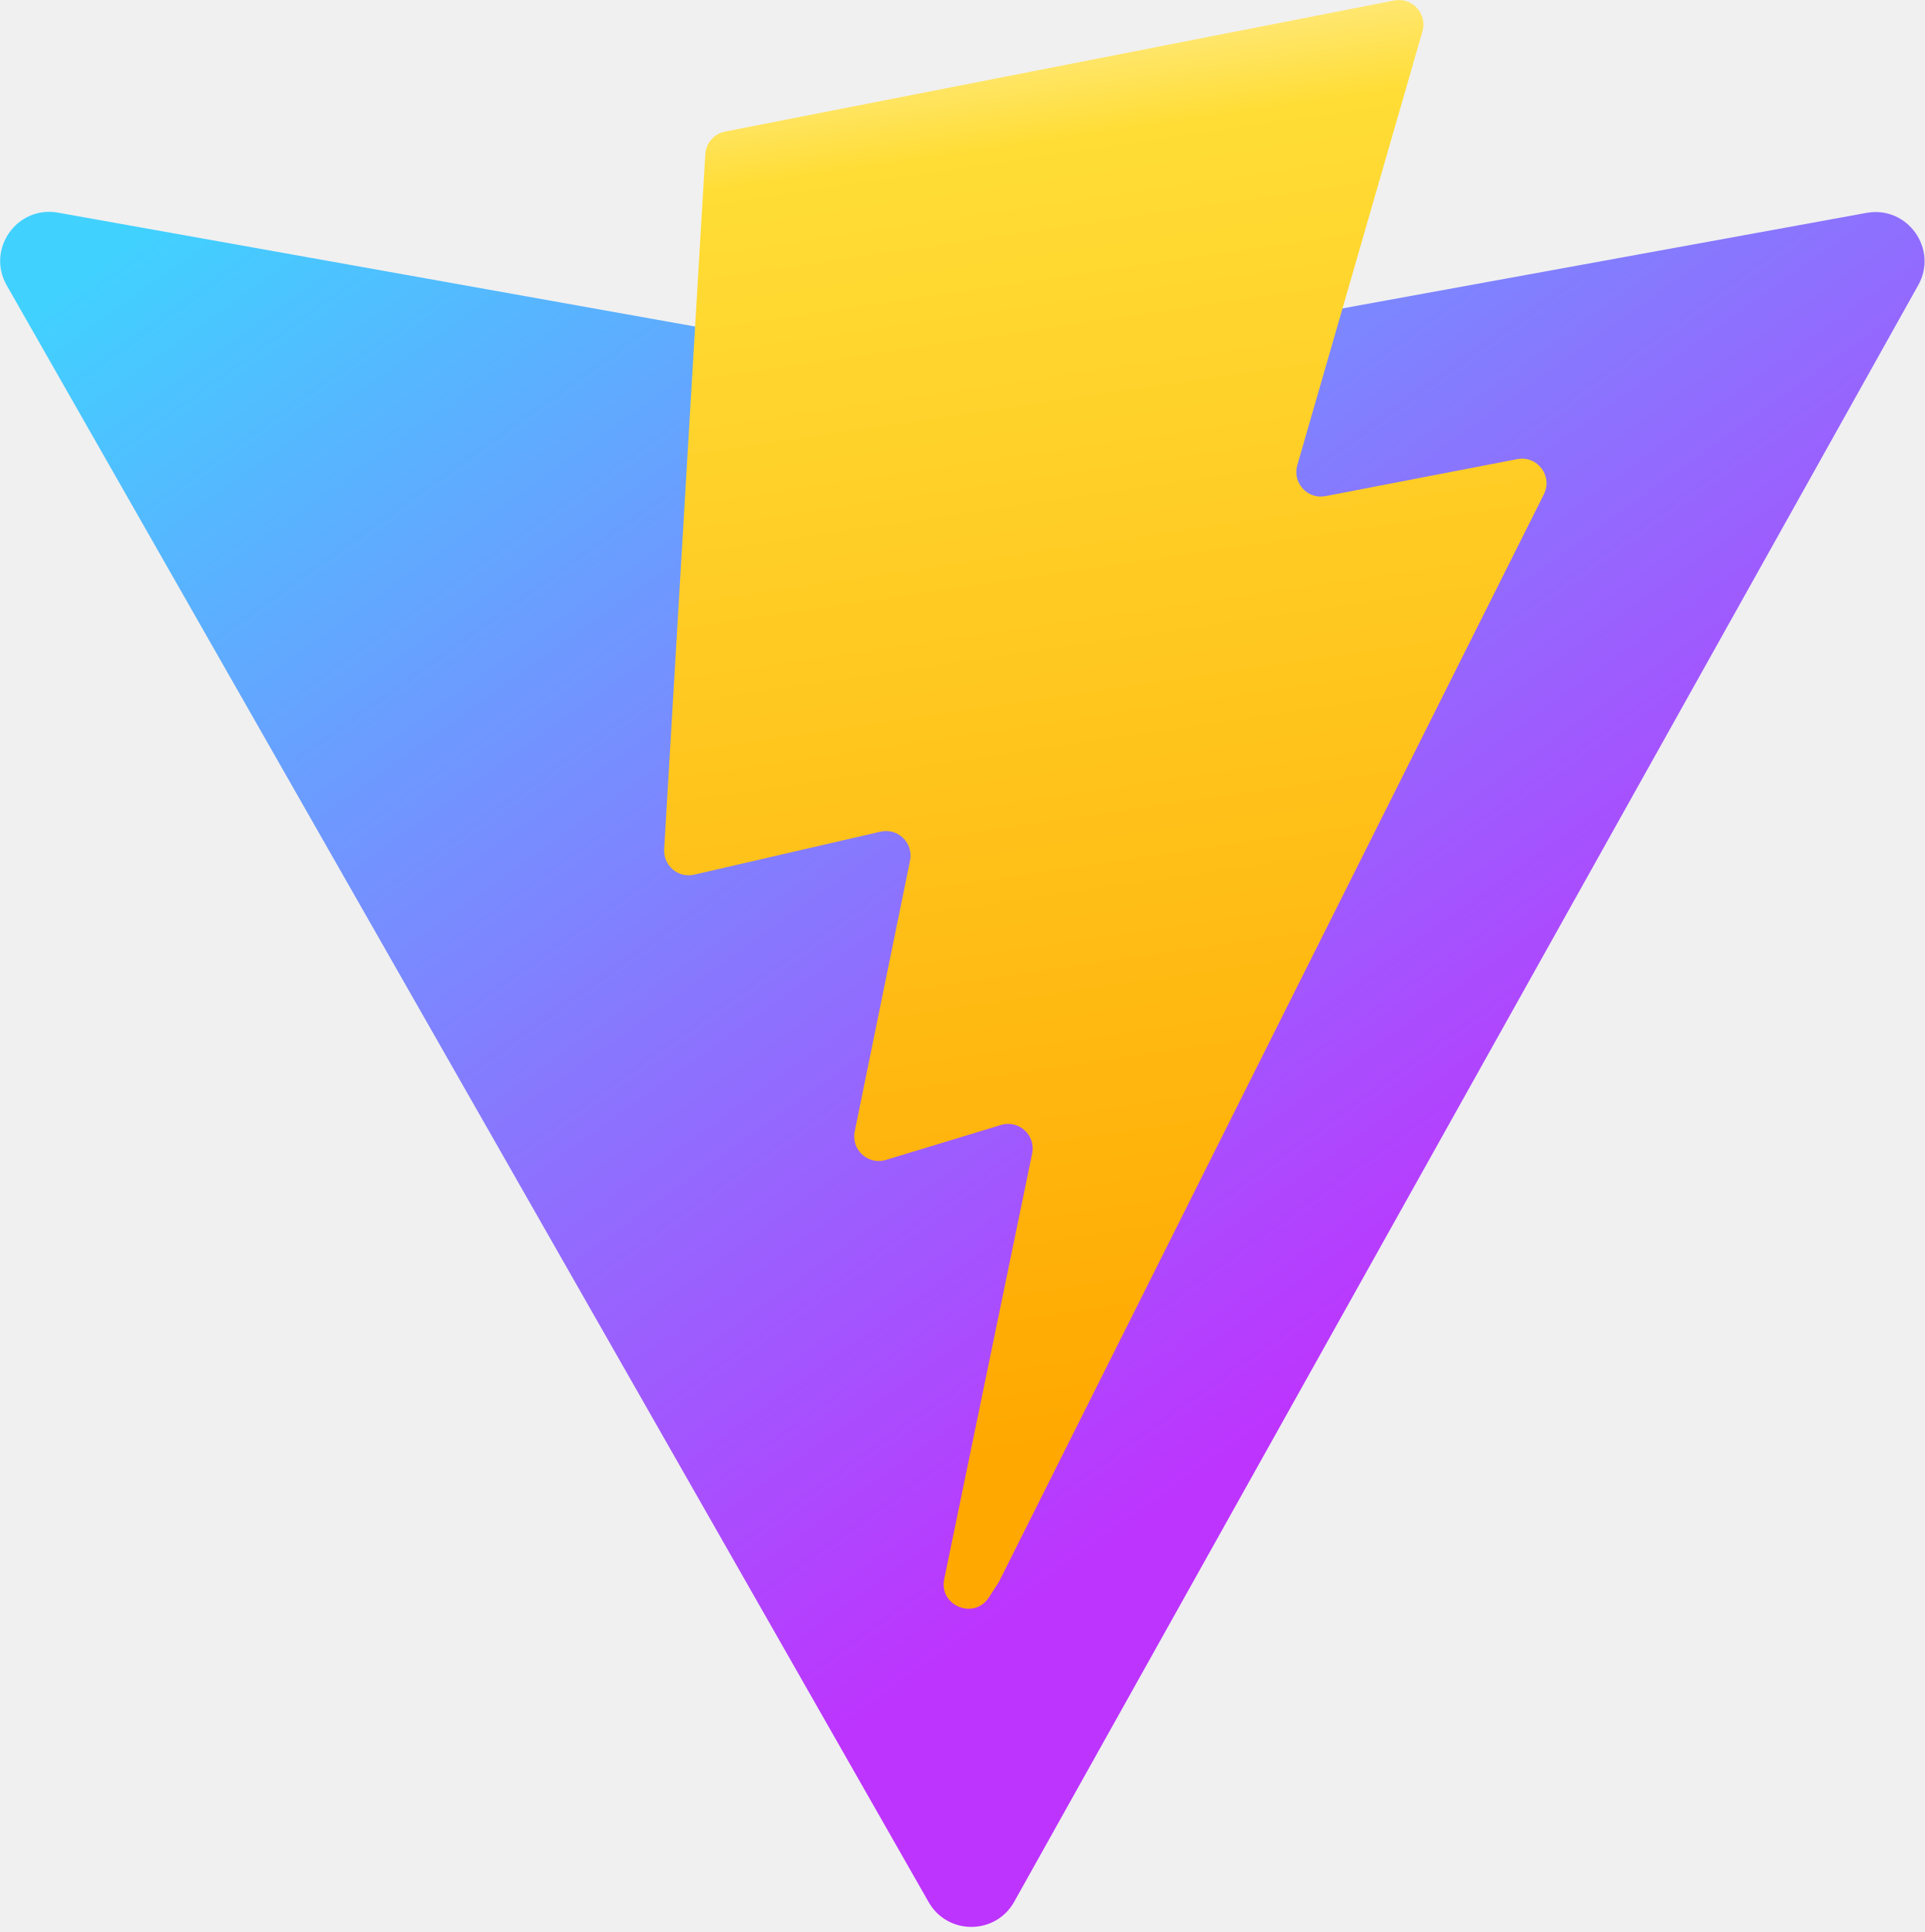
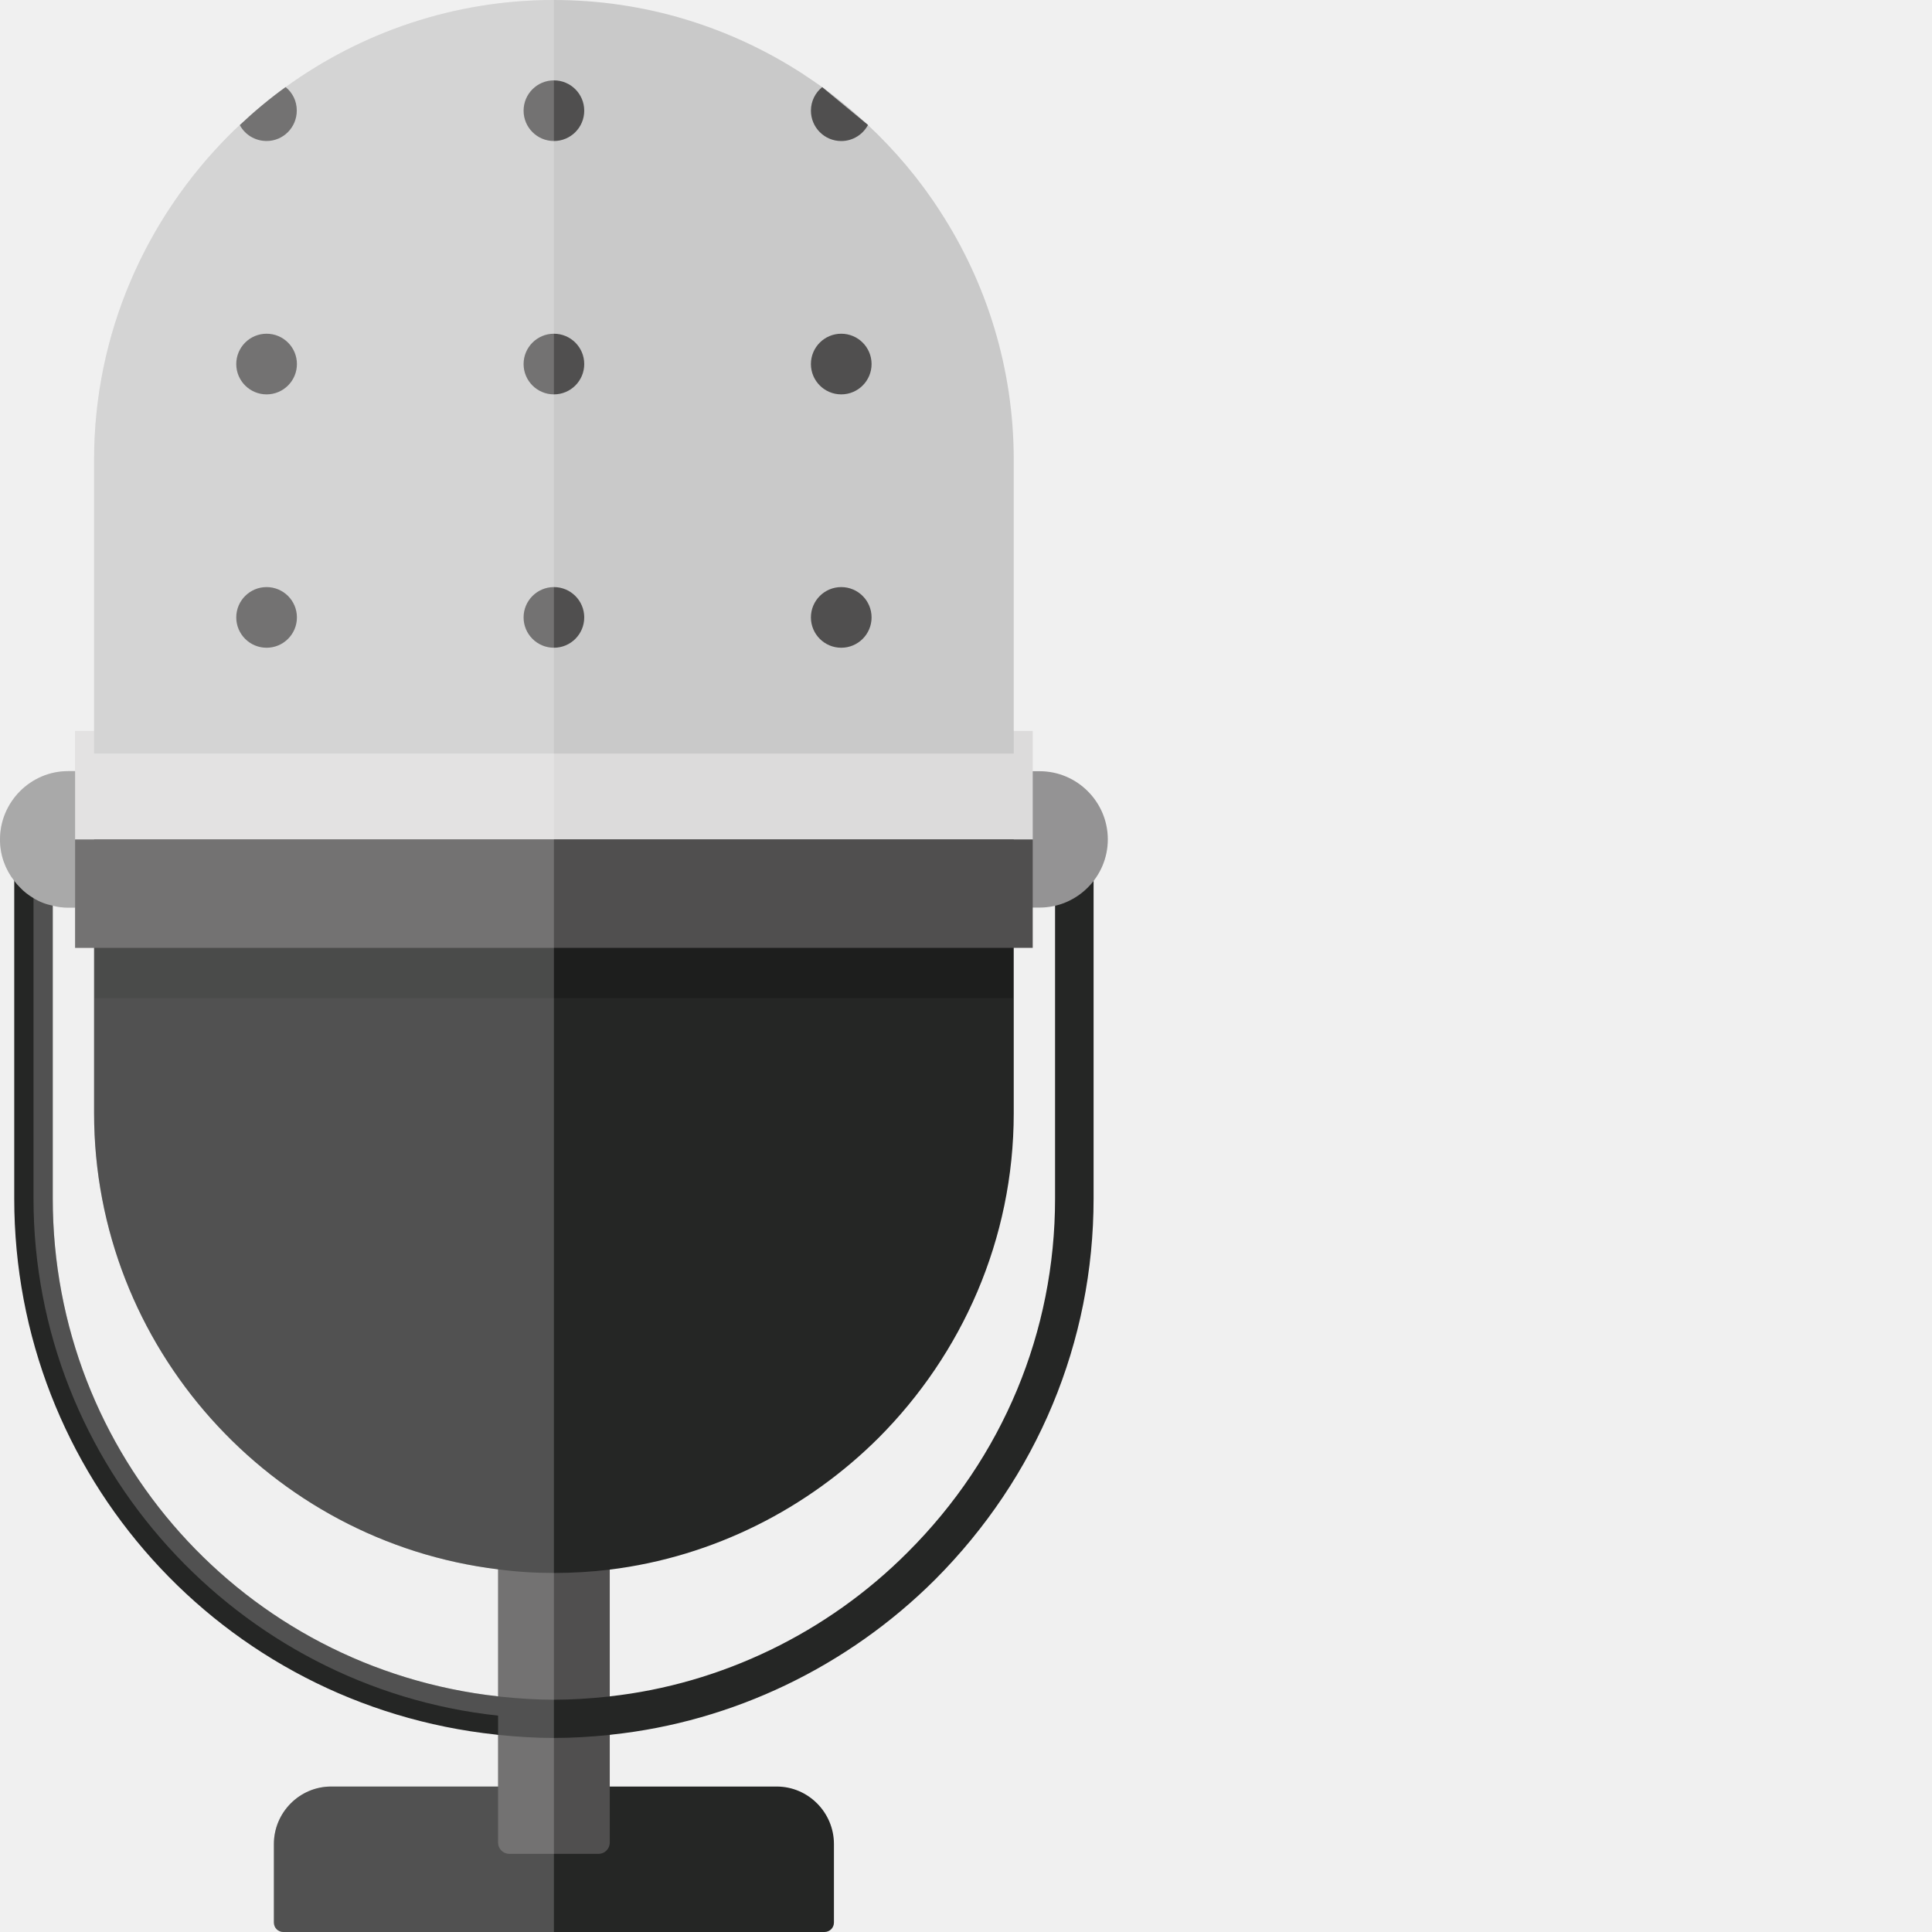
- <svg xmlns="http://www.w3.org/2000/svg" aria-hidden="true" role="img" class="iconify iconify--logos" width="31.88" height="32" preserveAspectRatio="xMidYMid meet" viewBox="0 0 256 257">
-   <defs>
-     <linearGradient id="IconifyId1813088fe1fbc01fb466" x1="-.828%" x2="57.636%" y1="7.652%" y2="78.411%">
-       <stop offset="0%" stop-color="#41D1FF" />
-       <stop offset="100%" stop-color="#BD34FE" />
-     </linearGradient>
-     <linearGradient id="IconifyId1813088fe1fbc01fb467" x1="43.376%" x2="50.316%" y1="2.242%" y2="89.03%">
-       <stop offset="0%" stop-color="#FFEA83" />
-       <stop offset="8.333%" stop-color="#FFDD35" />
-       <stop offset="100%" stop-color="#FFA800" />
-     </linearGradient>
-   </defs>
-   <path fill="url(#IconifyId1813088fe1fbc01fb466)" d="M255.153 37.938L134.897 252.976c-2.483 4.44-8.862 4.466-11.382.048L.875 37.958c-2.746-4.814 1.371-10.646 6.827-9.67l120.385 21.517a6.537 6.537 0 0 0 2.322-.004l117.867-21.483c5.438-.991 9.574 4.796 6.877 9.62Z" />
-   <path fill="url(#IconifyId1813088fe1fbc01fb467)" d="M185.432.063L96.44 17.501a3.268 3.268 0 0 0-2.634 3.014l-5.474 92.456a3.268 3.268 0 0 0 3.997 3.378l24.777-5.718c2.318-.535 4.413 1.507 3.936 3.838l-7.361 36.047c-.495 2.426 1.782 4.5 4.151 3.78l15.304-4.649c2.372-.72 4.652 1.36 4.15 3.788l-11.698 56.621c-.732 3.542 3.979 5.473 5.943 2.437l1.313-2.028l72.516-144.72c1.215-2.423-.88-5.186-3.54-4.672l-25.505 4.922c-2.396.462-4.435-1.77-3.759-4.114l16.646-57.705c.677-2.35-1.37-4.583-3.769-4.113Z" />
+ <svg xmlns="http://www.w3.org/2000/svg" version="1.1" id="_x34_" viewBox="0 0 512 512" xml:space="preserve">
+   <g>
+     <g>
+       <g>
+         <path style="fill:#252625;" d="M221.003,488.694v20.791c0,1.406-1.11,2.516-2.515,2.516H75.098c-1.406,0-2.516-1.11-2.516-2.516     v-20.791c0-8.361,6.807-15.242,15.168-15.242h118.086C214.197,473.452,221.003,480.333,221.003,488.694z" />
+       </g>
+       <g>
+         <path style="fill:#504F4F;" d="M161.591,379.191v109.133c0,1.628-1.332,2.959-2.96,2.959h-23.676     c-1.628,0-2.959-1.332-2.959-2.959V379.191c0-1.628,1.332-2.96,2.959-2.96h23.676     C160.259,376.231,161.591,377.563,161.591,379.191z" />
+       </g>
+       <g>
+         <path style="fill:#252625;" d="M3.773,212.864v104.768c0,73.175,54.899,134.289,127.704,142.058c0.148,0,0.37,0.074,0.518,0.074     c5.179,0.518,9.988,0.814,14.798,0.814c4.809,0,9.767-0.296,14.798-0.814c0.148,0,0.37-0.074,0.518-0.074     c32.111-3.404,62.52-17.979,85.678-41.064c27.08-27.154,42.025-62.964,42.025-100.994V212.864H3.773z M279.603,317.632     c0,35.293-13.836,68.587-39.066,93.743c-21.309,21.383-49.424,34.923-78.946,38.178c-0.148,0.074-0.37,0.074-0.518,0.074     c-4.883,0.518-9.544,0.814-14.28,0.814c-4.661,0-9.249-0.296-14.28-0.814c-0.148,0-0.37-0.074-0.518-0.074     c-67.33-7.473-118.012-64.074-118.012-131.922v-94.557h265.619V317.632z" />
+       </g>
+       <g>
+         <g>
+           <path style="fill:#949394;" d="M275.515,240.515c9.938,0,18.068-8.131,18.068-18.068l0,0c0-9.938-8.131-18.068-18.068-18.068      h-11.544v36.137H275.515z" />
+         </g>
+         <g>
+           <path style="fill:#949394;" d="M29.595,204.356v36.18H18.053c-1.406,0-2.738-0.148-4.069-0.518      c-1.85-0.37-3.551-1.036-5.105-1.998c-1.332-0.814-2.516-1.701-3.551-2.812c-0.592-0.592-1.11-1.184-1.554-1.776      C1.406,230.4,0,226.627,0,222.483c0-9.989,8.139-18.127,18.053-18.127H29.595z" />
+         </g>
+       </g>
+       <g>
+         <path style="fill:#252625;" d="M268.652,207.02v87.972c0,33.517-13.762,63.926-35.81,86.049     c-18.793,18.719-43.653,31.519-71.251,34.922c-4.809,0.592-9.766,0.888-14.798,0.888c-5.031,0-9.915-0.296-14.798-0.962     c-60.153-7.325-107.061-58.895-107.061-120.897V207.02H268.652z" />
+       </g>
+       <g style="opacity:0.5;">
+         <rect x="25.12" y="235.781" style="fill:#161616;" width="243.345" height="28.757" />
+       </g>
+       <g>
+         <rect x="19.903" y="193.702" style="fill:#DCDBDB;" width="253.78" height="28.782" />
+       </g>
+       <g>
+         <rect x="19.903" y="222.483" style="fill:#504F4F;" width="253.78" height="28.708" />
+       </g>
+       <g>
+         <g>
+           <path style="fill:#C9C9C9;" d="M268.652,121.859v77.836H24.934v-77.836c0-33.517,13.762-63.926,35.811-86.049      c0.888-0.888,1.85-1.85,2.812-2.663c3.847-3.625,7.843-6.955,12.134-10.062C95.741,8.582,120.305,0,146.793,0      c24.194,0,46.761,7.177,65.776,19.459c1.776,1.184,3.551,2.368,5.327,3.625c4.292,3.107,8.287,6.437,12.134,10.062      c7.251,6.807,13.762,14.502,19.163,22.936C261.475,75.024,268.652,97.665,268.652,121.859z" />
+         </g>
+         <g>
+           <path style="fill:#504F4F;" d="M78.65,29.299c0,4.44-3.551,8.065-7.991,8.065c-3.107,0-5.771-1.702-7.103-4.217      c3.847-3.625,7.843-6.955,12.134-10.062C77.54,24.564,78.65,26.784,78.65,29.299z" />
+         </g>
+         <g>
+           <circle style="fill:#504F4F;" cx="146.793" cy="29.334" r="8.037" />
+         </g>
+         <g>
+           <path style="fill:#504F4F;" d="M217.887,23.086c-1.815,1.472-2.982,3.718-2.982,6.244c0,4.442,3.591,8.046,8.033,8.046      c3.071,0,5.736-1.726,7.094-4.264L217.887,23.086z" />
+         </g>
+         <g>
+           <circle style="fill:#504F4F;" cx="70.649" cy="96.477" r="8.038" />
+         </g>
+         <g>
+           <circle style="fill:#504F4F;" cx="146.793" cy="96.477" r="8.037" />
+         </g>
+         <g>
+           <circle style="fill:#504F4F;" cx="222.938" cy="96.477" r="8.037" />
+         </g>
+         <g>
+           <circle style="fill:#504F4F;" cx="70.649" cy="163.621" r="8.038" />
+         </g>
+         <g>
+           <circle style="fill:#504F4F;" cx="146.793" cy="163.621" r="8.037" />
+         </g>
+         <g>
+           <circle style="fill:#504F4F;" cx="222.938" cy="163.621" r="8.037" />
+         </g>
+       </g>
+     </g>
+     <path style="opacity:0.2;fill:#FFFFFF;" d="M75.69,23.084c-4.291,3.107-8.287,6.437-12.134,10.062   c-0.962,0.814-1.924,1.776-2.812,2.663c-22.048,22.122-35.811,52.532-35.811,86.049v71.843h-5.031v10.654h-1.85   C8.139,204.356,0,212.495,0,222.483c0,4.143,1.406,7.917,3.773,10.95c0.444,0.592,0.962,1.184,1.554,1.776   c1.035,1.11,2.22,1.998,3.551,2.812v79.612c0,70.807,54.16,129.628,123.117,137.027v18.793H87.75   c-8.36,0-15.168,6.881-15.168,15.242v20.791c0,1.406,1.11,2.516,2.516,2.516h71.695V0C120.305,0,95.741,8.582,75.69,23.084z    M131.996,449.554c-67.33-7.473-118.012-64.074-118.012-131.922v-77.614c1.332,0.37,2.663,0.518,4.069,0.518h1.85v10.654h5.031   v43.801c0,62.002,46.909,113.572,107.061,120.897V449.554z" />
+   </g>
</svg>
